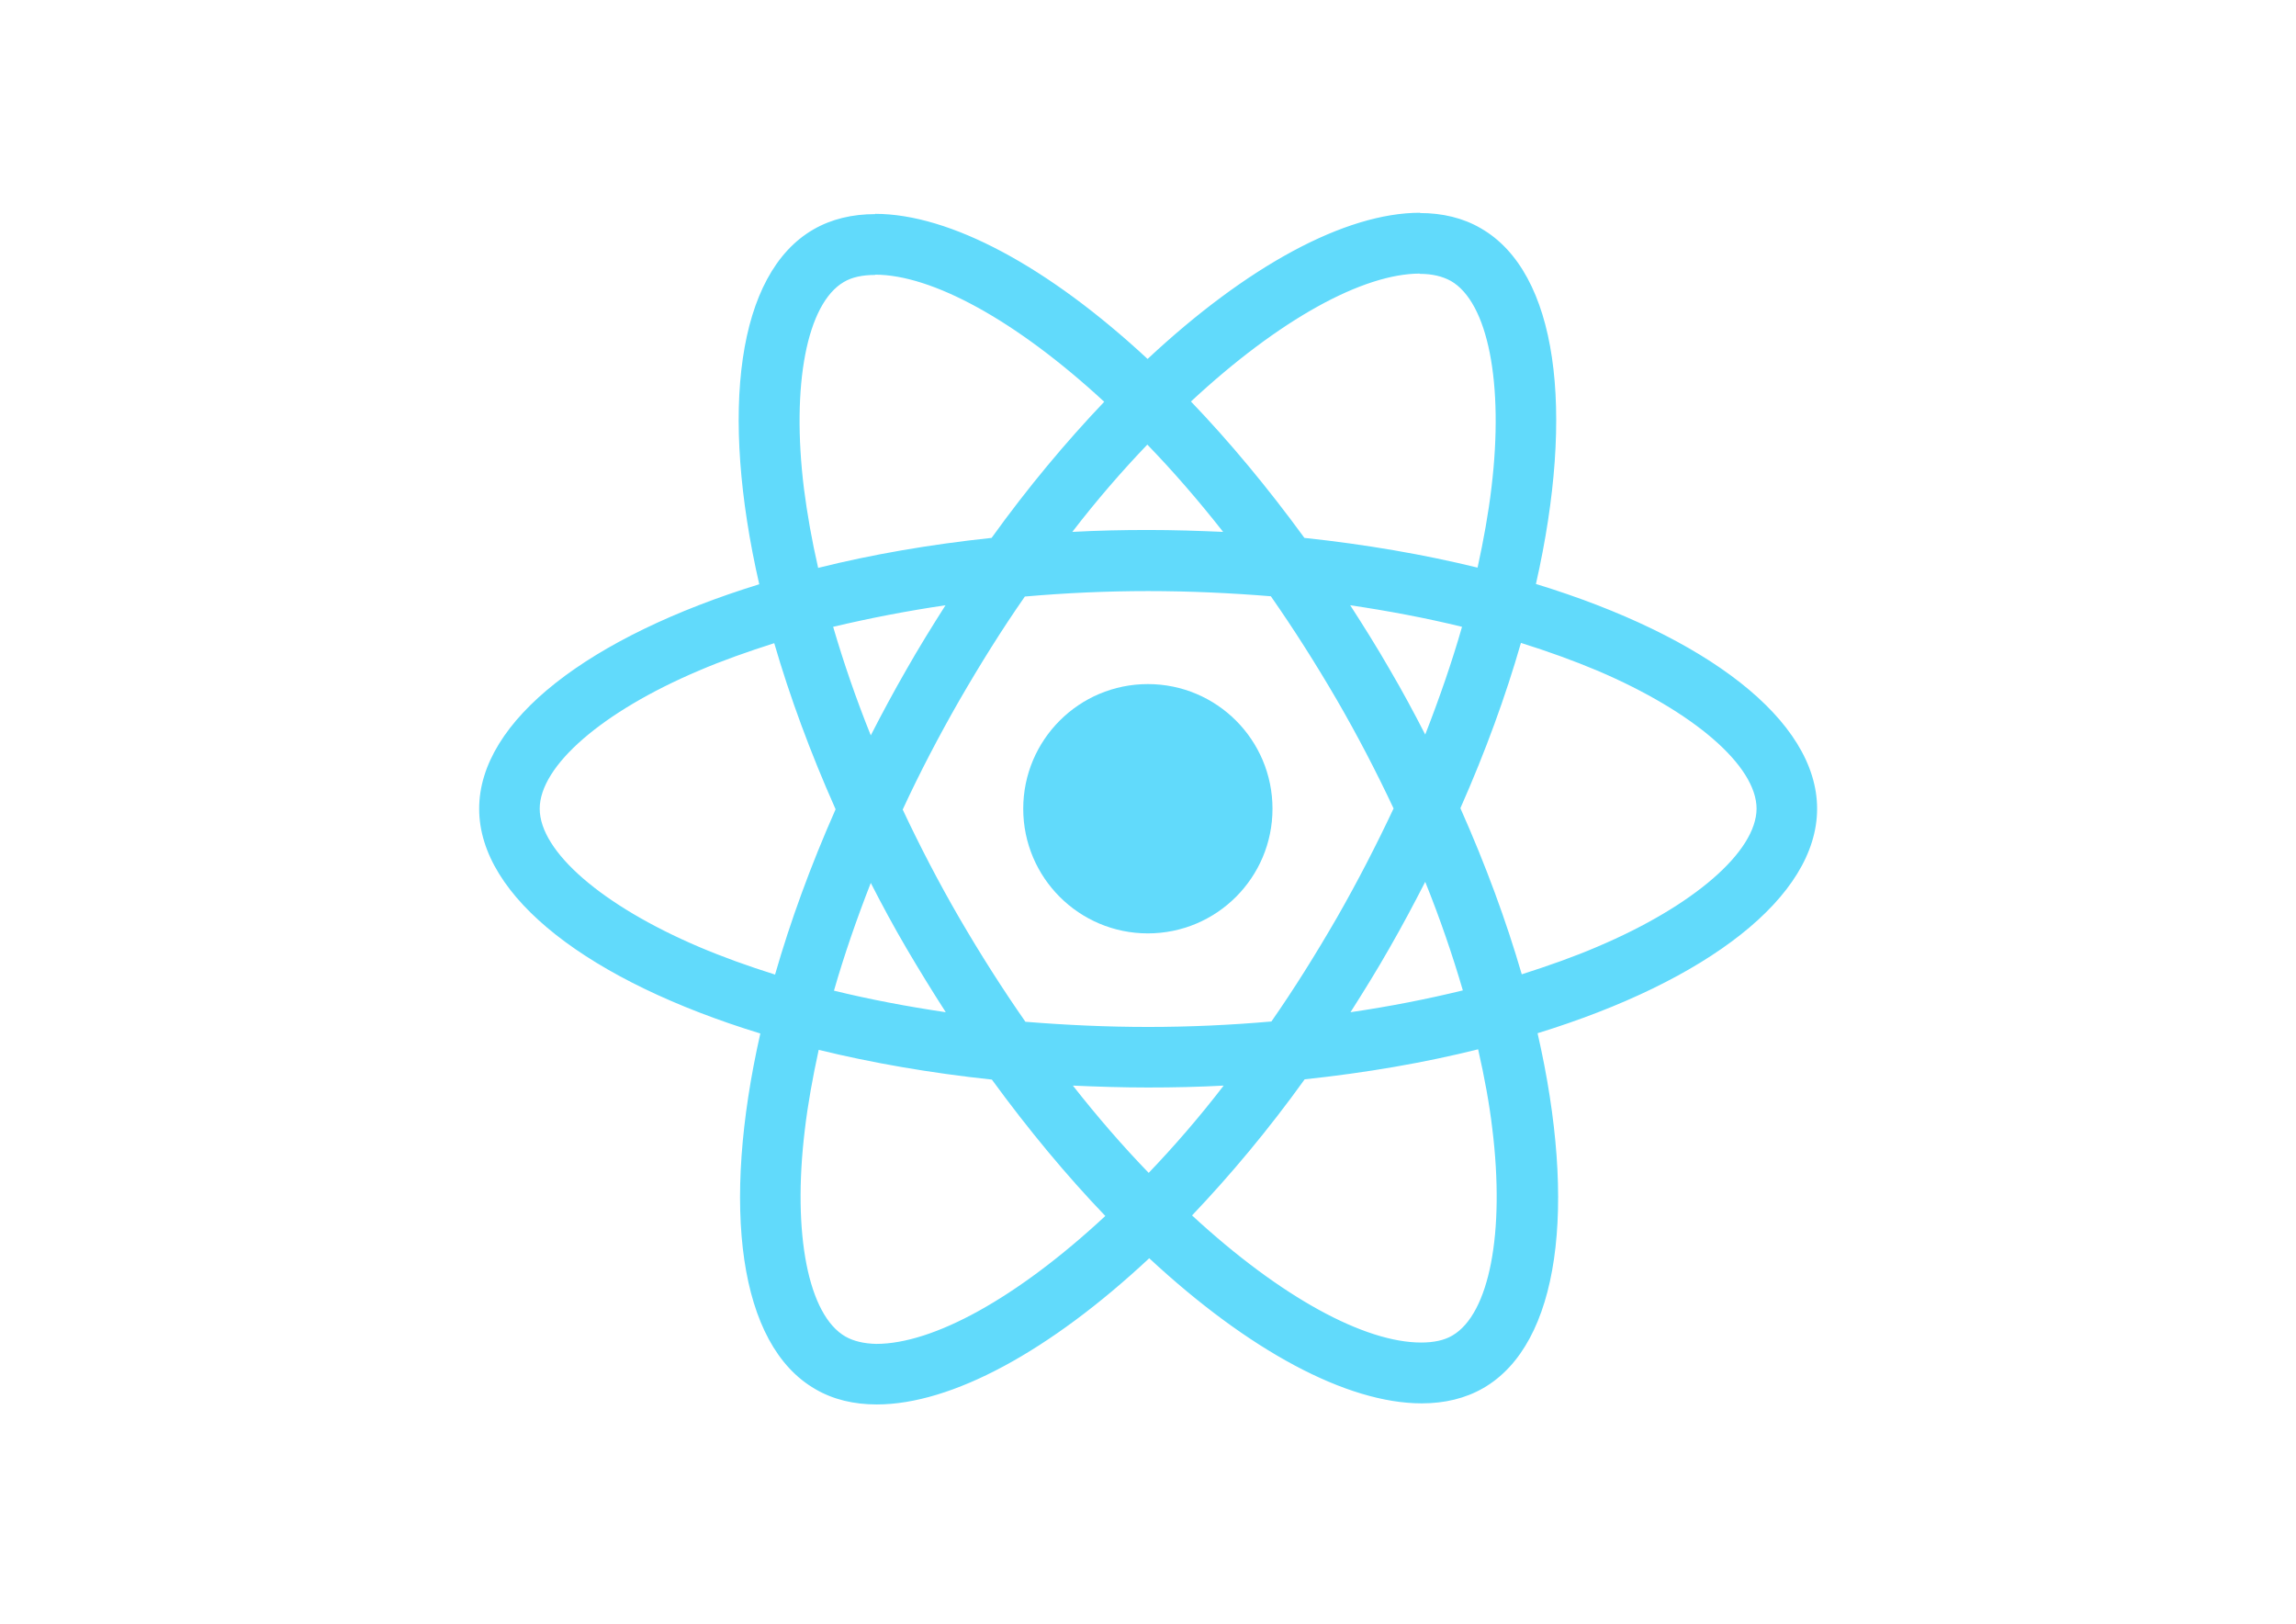
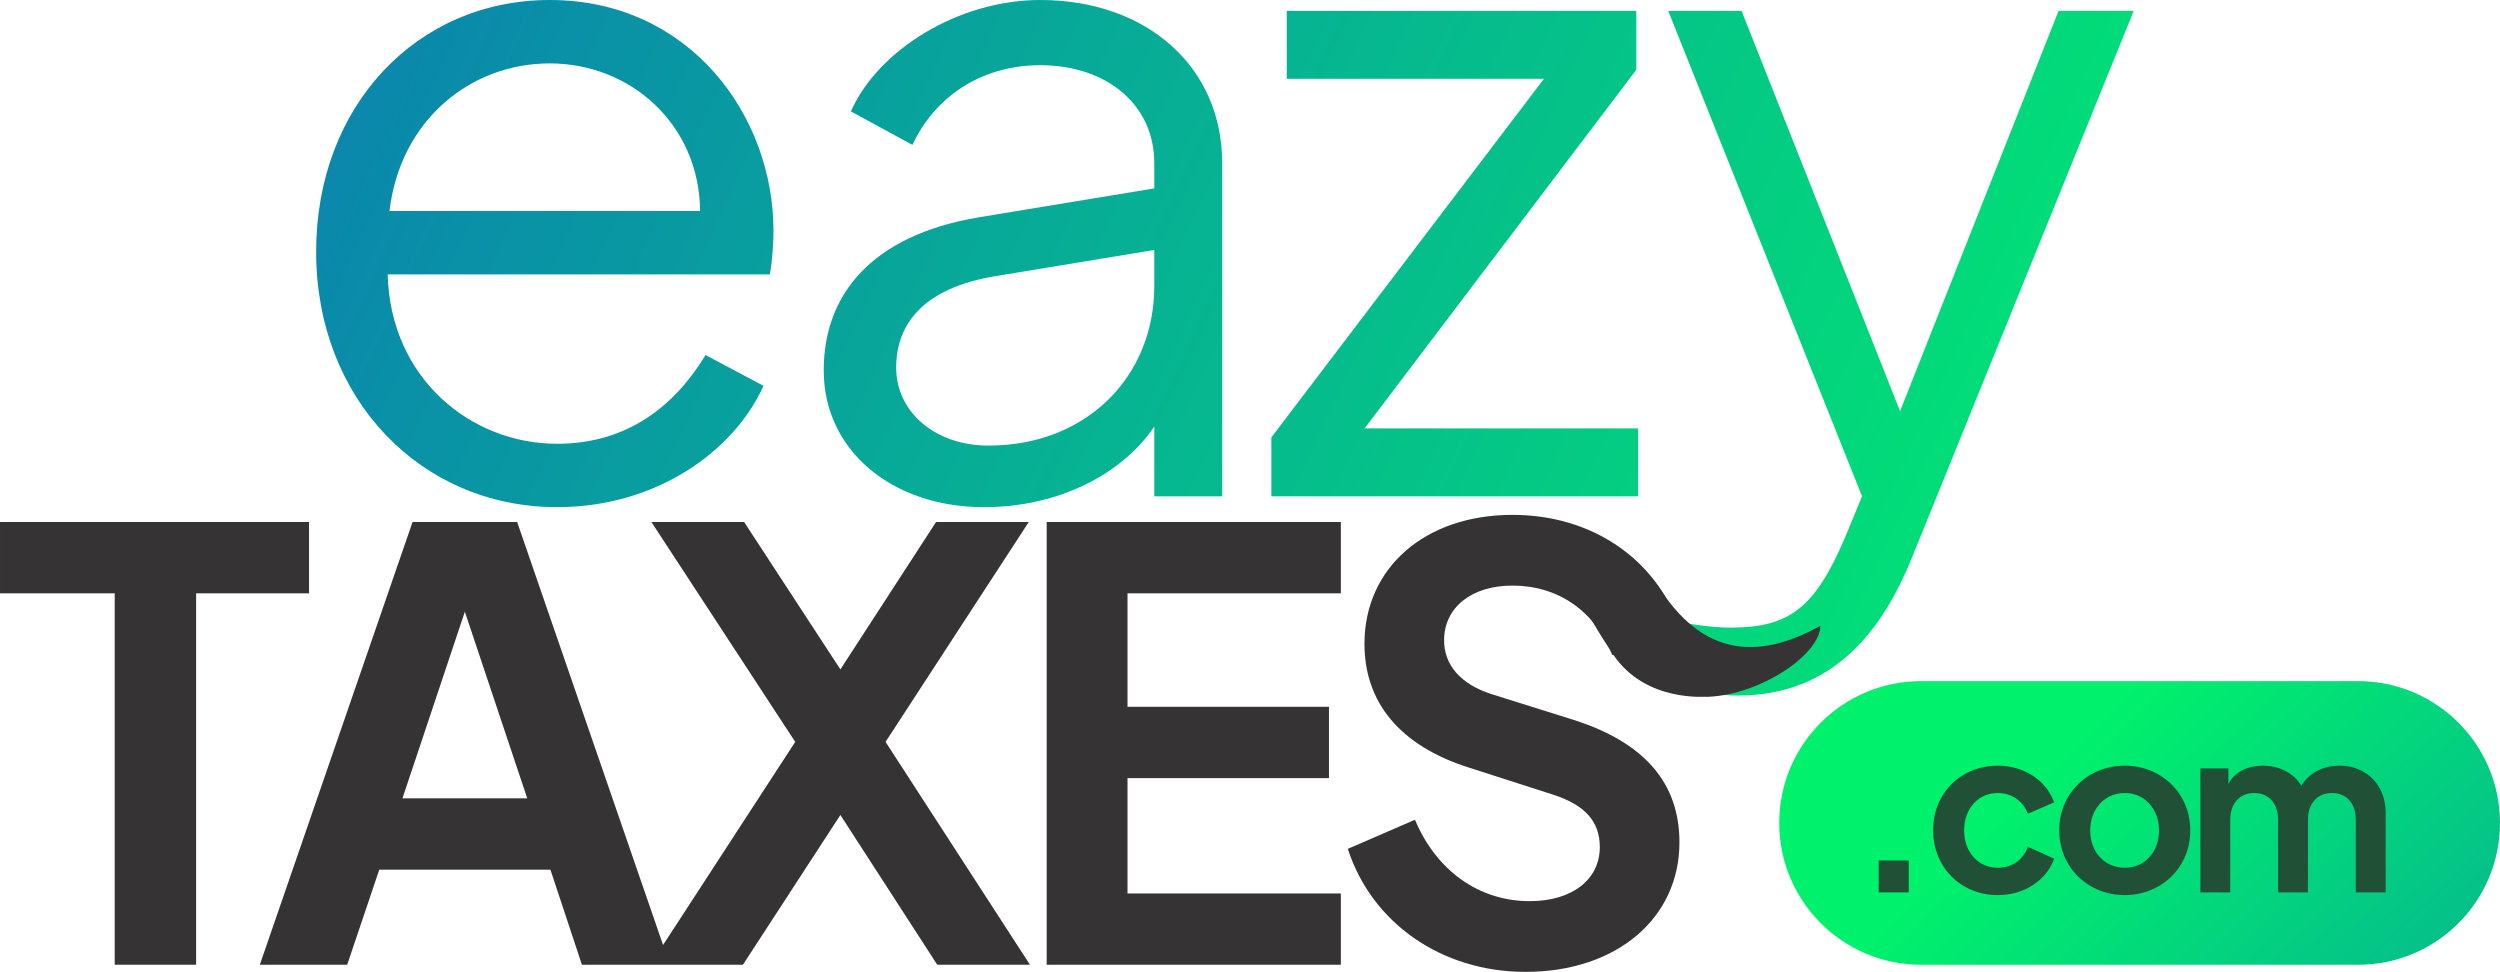
- <svg xmlns="http://www.w3.org/2000/svg" viewBox="0 0 841.9 595.3">
-   <g fill="#61DAFB">
-     <path d="M666.3 296.5c0-32.5-40.7-63.3-103.1-82.4 14.4-63.6 8-114.2-20.2-130.4-6.5-3.8-14.1-5.6-22.4-5.6v22.3c4.6 0 8.3.9 11.4 2.6 13.6 7.8 19.5 37.5 14.9 75.7-1.1 9.4-2.9 19.3-5.1 29.4-19.6-4.8-41-8.5-63.5-10.9-13.5-18.5-27.5-35.3-41.6-50 32.6-30.3 63.2-46.9 84-46.9V78c-27.5 0-63.5 19.6-99.9 53.6-36.4-33.8-72.4-53.2-99.9-53.2v22.3c20.7 0 51.4 16.5 84 46.6-14 14.7-28 31.4-41.3 49.9-22.6 2.4-44 6.1-63.6 11-2.3-10-4-19.7-5.2-29-4.7-38.2 1.1-67.9 14.6-75.8 3-1.8 6.9-2.6 11.5-2.6V78.5c-8.4 0-16 1.8-22.6 5.6-28.1 16.2-34.4 66.7-19.9 130.1-62.2 19.2-102.7 49.9-102.7 82.3 0 32.5 40.7 63.3 103.1 82.4-14.4 63.6-8 114.2 20.2 130.4 6.5 3.8 14.1 5.6 22.5 5.6 27.5 0 63.5-19.6 99.9-53.6 36.4 33.8 72.4 53.2 99.9 53.2 8.4 0 16-1.8 22.6-5.6 28.1-16.2 34.4-66.7 19.9-130.1 62-19.1 102.5-49.9 102.5-82.3zm-130.2-66.7c-3.7 12.9-8.3 26.2-13.5 39.5-4.1-8-8.4-16-13.1-24-4.6-8-9.5-15.8-14.4-23.4 14.2 2.1 27.9 4.7 41 7.9zm-45.8 106.5c-7.8 13.5-15.8 26.3-24.1 38.2-14.9 1.3-30 2-45.2 2-15.1 0-30.2-.7-45-1.9-8.3-11.9-16.4-24.6-24.2-38-7.6-13.1-14.5-26.4-20.8-39.8 6.2-13.4 13.2-26.8 20.7-39.9 7.8-13.5 15.8-26.3 24.1-38.2 14.9-1.3 30-2 45.2-2 15.1 0 30.2.7 45 1.9 8.3 11.9 16.4 24.6 24.2 38 7.6 13.1 14.5 26.4 20.8 39.8-6.3 13.4-13.2 26.8-20.7 39.9zm32.3-13c5.4 13.4 10 26.8 13.8 39.8-13.1 3.2-26.9 5.9-41.2 8 4.9-7.7 9.8-15.6 14.4-23.7 4.6-8 8.9-16.1 13-24.1zM421.2 430c-9.3-9.6-18.6-20.3-27.8-32 9 .4 18.2.7 27.5.7 9.4 0 18.7-.2 27.8-.7-9 11.7-18.3 22.4-27.5 32zm-74.4-58.9c-14.2-2.1-27.9-4.7-41-7.9 3.7-12.9 8.3-26.2 13.5-39.5 4.1 8 8.4 16 13.1 24 4.7 8 9.5 15.8 14.4 23.4zM420.7 163c9.3 9.6 18.6 20.3 27.8 32-9-.4-18.2-.7-27.5-.7-9.4 0-18.7.2-27.8.7 9-11.7 18.3-22.4 27.5-32zm-74 58.9c-4.9 7.7-9.8 15.6-14.4 23.7-4.6 8-8.9 16-13 24-5.4-13.4-10-26.8-13.8-39.8 13.1-3.1 26.9-5.8 41.2-7.9zm-90.5 125.2c-35.4-15.1-58.3-34.9-58.3-50.6 0-15.7 22.9-35.6 58.3-50.6 8.6-3.7 18-7 27.7-10.1 5.7 19.6 13.2 40 22.5 60.9-9.2 20.8-16.6 41.1-22.2 60.6-9.9-3.1-19.3-6.5-28-10.2zM310 490c-13.6-7.8-19.5-37.5-14.9-75.7 1.1-9.4 2.9-19.3 5.1-29.4 19.6 4.8 41 8.5 63.5 10.9 13.5 18.5 27.5 35.3 41.6 50-32.6 30.3-63.2 46.9-84 46.9-4.5-.1-8.3-1-11.3-2.7zm237.2-76.2c4.7 38.2-1.1 67.9-14.6 75.8-3 1.8-6.9 2.6-11.5 2.6-20.7 0-51.4-16.5-84-46.6 14-14.7 28-31.4 41.3-49.9 22.6-2.4 44-6.1 63.6-11 2.3 10.1 4.1 19.8 5.2 29.1zm38.5-66.7c-8.6 3.7-18 7-27.7 10.1-5.7-19.6-13.2-40-22.5-60.9 9.2-20.8 16.6-41.1 22.2-60.6 9.9 3.1 19.3 6.5 28.1 10.2 35.4 15.1 58.3 34.9 58.3 50.6-.1 15.7-23 35.6-58.4 50.6zM320.8 78.4z" />
-     <circle cx="420.9" cy="296.5" r="45.7" />
-     <path d="M520.5 78.1z" />
-   </g>
+ <svg xmlns="http://www.w3.org/2000/svg" fill="none" viewBox="6.68 751.52 2556.32 993.77">
+   <path d="M576.263 1270.11C677.203 1270.11 756.844 1213.62 787.404 1146.02L728.136 1114.54C696.651 1166.39 648.496 1205.29 576.263 1205.29C488.288 1205.29 405.869 1138.61 403.091 1032.12H793.886C796.664 1016.37 797.59 999.705 797.59 987.666C797.59 869.131 711.467 751.522 568.855 751.522C432.725 751.522 329.933 859.871 329.933 1008.97C329.933 1159.91 437.355 1270.11 576.263 1270.11ZM568.855 816.346C651.274 816.346 721.654 878.392 722.58 967.293H404.943C416.056 873.761 488.288 816.346 568.855 816.346ZM1012.87 1270.11C1089.73 1270.11 1154.56 1235.85 1186.97 1187.69V1259H1256.42V918.212C1256.42 820.05 1179.56 751.522 1070.28 751.522C986.94 751.522 904.521 802.455 876.739 865.427L939.711 899.691C961.936 851.536 1009.16 818.198 1070.28 818.198C1138.81 818.198 1186.97 858.944 1186.97 918.212V944.142L1007.31 973.775C897.112 992.296 848.958 1053.42 848.958 1130.28C848.958 1211.77 918.412 1270.11 1012.87 1270.11ZM923.042 1127.5C923.042 1082.12 951.75 1046.01 1023.98 1033.97L1186.97 1007.11V1044.16C1186.97 1135.83 1118.44 1207.14 1017.5 1207.14C961.936 1207.14 923.042 1171.95 923.042 1127.5ZM1306.67 1259H1681.73V1189.55H1402.06L1679.87 822.828V762.635H1322.42V832.089H1585.42L1306.67 1198.81V1259ZM1783.79 1462.73C1881.96 1462.73 1931.96 1395.13 1961.6 1321.97L2188.48 762.635H2111.62L1949.56 1171.95L1787.5 762.635H1712.49L1910.66 1259L1893.07 1301.6C1862.51 1372.9 1836.58 1393.28 1776.39 1393.28C1756.01 1393.28 1735.64 1389.57 1723.6 1387.72V1452.55C1743.05 1459.95 1764.35 1462.73 1783.79 1462.73Z" fill="url(#paint0_linear_152_30)" />
+   <path d="M123.966 1738H207.218V1358.2H322.676V1285.28H6.684V1358.2H123.966V1738ZM272.353 1738H361.681L394.496 1640.77H569.506L601.713 1738H691.649L535.476 1285.28H428.525L272.353 1738ZM418.195 1567.85L482.001 1377.04L545.807 1567.85H418.195ZM671.544 1738H766.341L866 1584.87L965.051 1738H1059.85L912.183 1510.12L1058.63 1285.28H963.836L866 1435.99L767.556 1285.28H672.759L819.817 1510.12L671.544 1738ZM1076.94 1738H1377.74V1665.08H1159.59V1547.19H1365.59V1474.27H1159.59V1358.2H1377.74V1285.28H1076.94V1738ZM1566.56 1745.29C1659.54 1745.29 1723.95 1690.6 1723.95 1612.82C1723.95 1552.05 1688.1 1510.73 1615.79 1487.64L1532.54 1461.51C1499.72 1451.18 1483.31 1431.12 1483.31 1406.21C1483.31 1372.79 1511.27 1350.3 1553.2 1350.3C1599.99 1350.3 1637.66 1376.43 1655.29 1421.4L1723.35 1391.02C1699.04 1322.96 1634.62 1277.99 1553.2 1277.99C1463.87 1277.99 1401.88 1332.07 1401.88 1409.85C1401.88 1469.41 1437.74 1513.77 1508.23 1536.25L1595.13 1564.2C1626.72 1574.54 1642.52 1590.94 1642.52 1617.68C1642.52 1651.1 1613.96 1672.98 1570.82 1672.98C1519.17 1672.98 1475.41 1641.99 1453.54 1589.73L1384.87 1619.5C1409.18 1694.86 1480.27 1745.29 1566.56 1745.29Z" fill="#353333" />
+   <rect x="1826" y="1448" width="737" height="290" rx="145" fill="url(#paint1_linear_152_30)" />
+   <path d="M1927.66 1664H1958.42V1631.38H1927.66V1664ZM2049.52 1666.8C2077.02 1666.8 2099.62 1651.18 2107.08 1629.51L2080.28 1617.39C2075.39 1630.68 2064.2 1638.83 2049.52 1638.83C2029.48 1638.83 2015.03 1622.75 2015.03 1600.62C2015.03 1578.48 2029.48 1562.4 2049.52 1562.4C2063.97 1562.4 2075.39 1570.79 2080.28 1583.61L2107.08 1571.95C2099.15 1549.58 2076.55 1534.44 2049.52 1534.44C2011.54 1534.44 1983.34 1562.87 1983.34 1600.38C1983.34 1638.13 2011.54 1666.8 2049.52 1666.8ZM2179.41 1666.8C2216.23 1666.8 2246.29 1639.07 2246.29 1600.62C2246.29 1562.4 2216.46 1534.44 2179.41 1534.44C2141.89 1534.44 2112.3 1562.4 2112.3 1600.62C2112.3 1638.83 2142.12 1666.8 2179.41 1666.8ZM2179.41 1638.83C2158.67 1638.83 2143.99 1622.75 2143.99 1600.62C2143.99 1578.71 2158.67 1562.4 2179.41 1562.4C2199.68 1562.4 2214.36 1578.71 2214.36 1600.62C2214.36 1622.75 2199.68 1638.83 2179.41 1638.83ZM2256.62 1664H2287.15V1589.66C2287.15 1573.12 2296.93 1562.4 2311.61 1562.4C2326.53 1562.4 2336.08 1572.89 2336.08 1589.66V1664H2366.61V1589.66C2366.61 1573.12 2376.4 1562.4 2391.08 1562.4C2405.99 1562.4 2415.54 1572.89 2415.54 1589.66V1664H2446.07V1582.44C2446.07 1554.01 2426.03 1534.44 2399.23 1534.44C2382.45 1534.44 2368.47 1541.19 2359.85 1554.94C2352.39 1542.36 2337.71 1534.44 2320.7 1534.44C2304.86 1534.44 2291.81 1540.73 2285.28 1553.08V1537.23H2256.62V1664Z" fill="#205136" />
+   <path d="M1868 1391.5C1868 1419.94 1808.5 1461.5 1753.63 1464C1752.5 1463.5 1689.45 1470.72 1656 1420.5C1568.5 1289.13 1619.93 1290.73 1702 1350.5C1746.5 1421 1802 1428 1868 1391.5Z" fill="#353333" />
+   <defs>
+     <linearGradient id="paint0_linear_152_30" x1="2199" y1="1715.5" x2="-16.962" y2="681.24" gradientUnits="userSpaceOnUse">
+       <stop stop-color="#00F16C" />
+       <stop offset="1" stop-color="#0D71BA" />
+     </linearGradient>
+     <linearGradient id="paint1_linear_152_30" x1="2194.5" y1="1448" x2="2938.5" y2="2217.5" gradientUnits="userSpaceOnUse">
+       <stop stop-color="#00F16C" />
+       <stop offset="1" stop-color="#0D71BA" />
+     </linearGradient>
+   </defs>
</svg>
